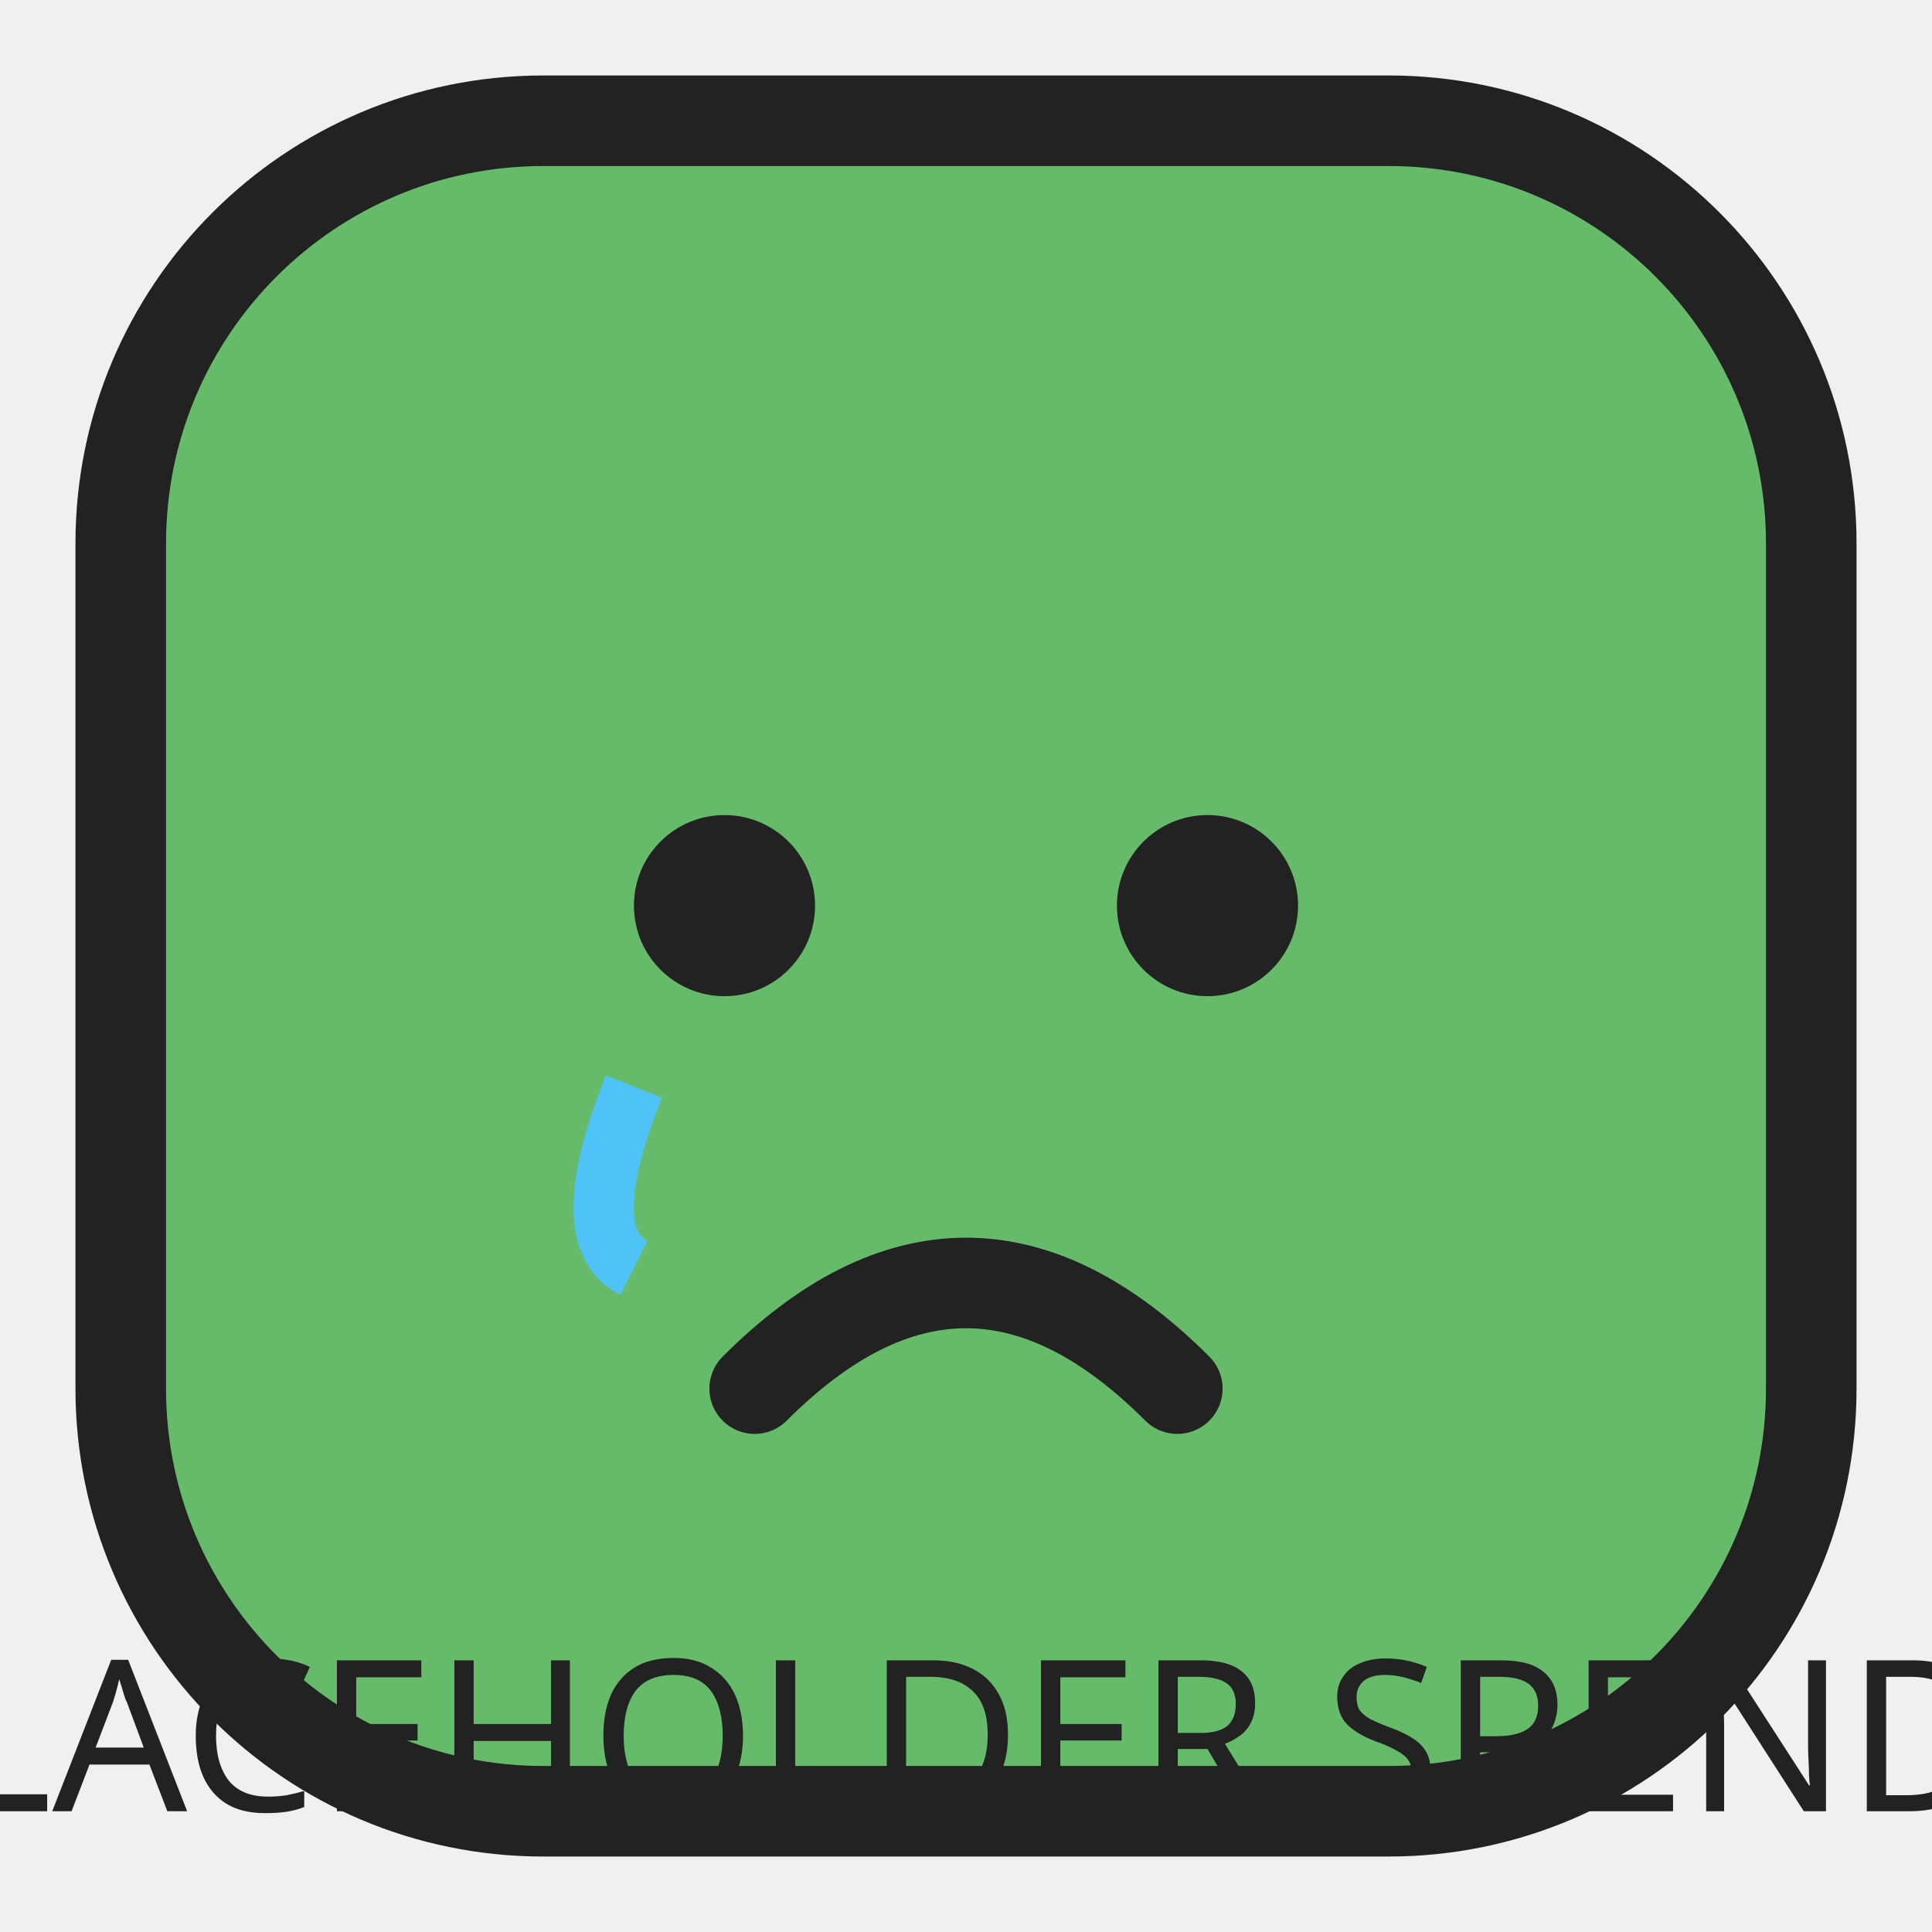
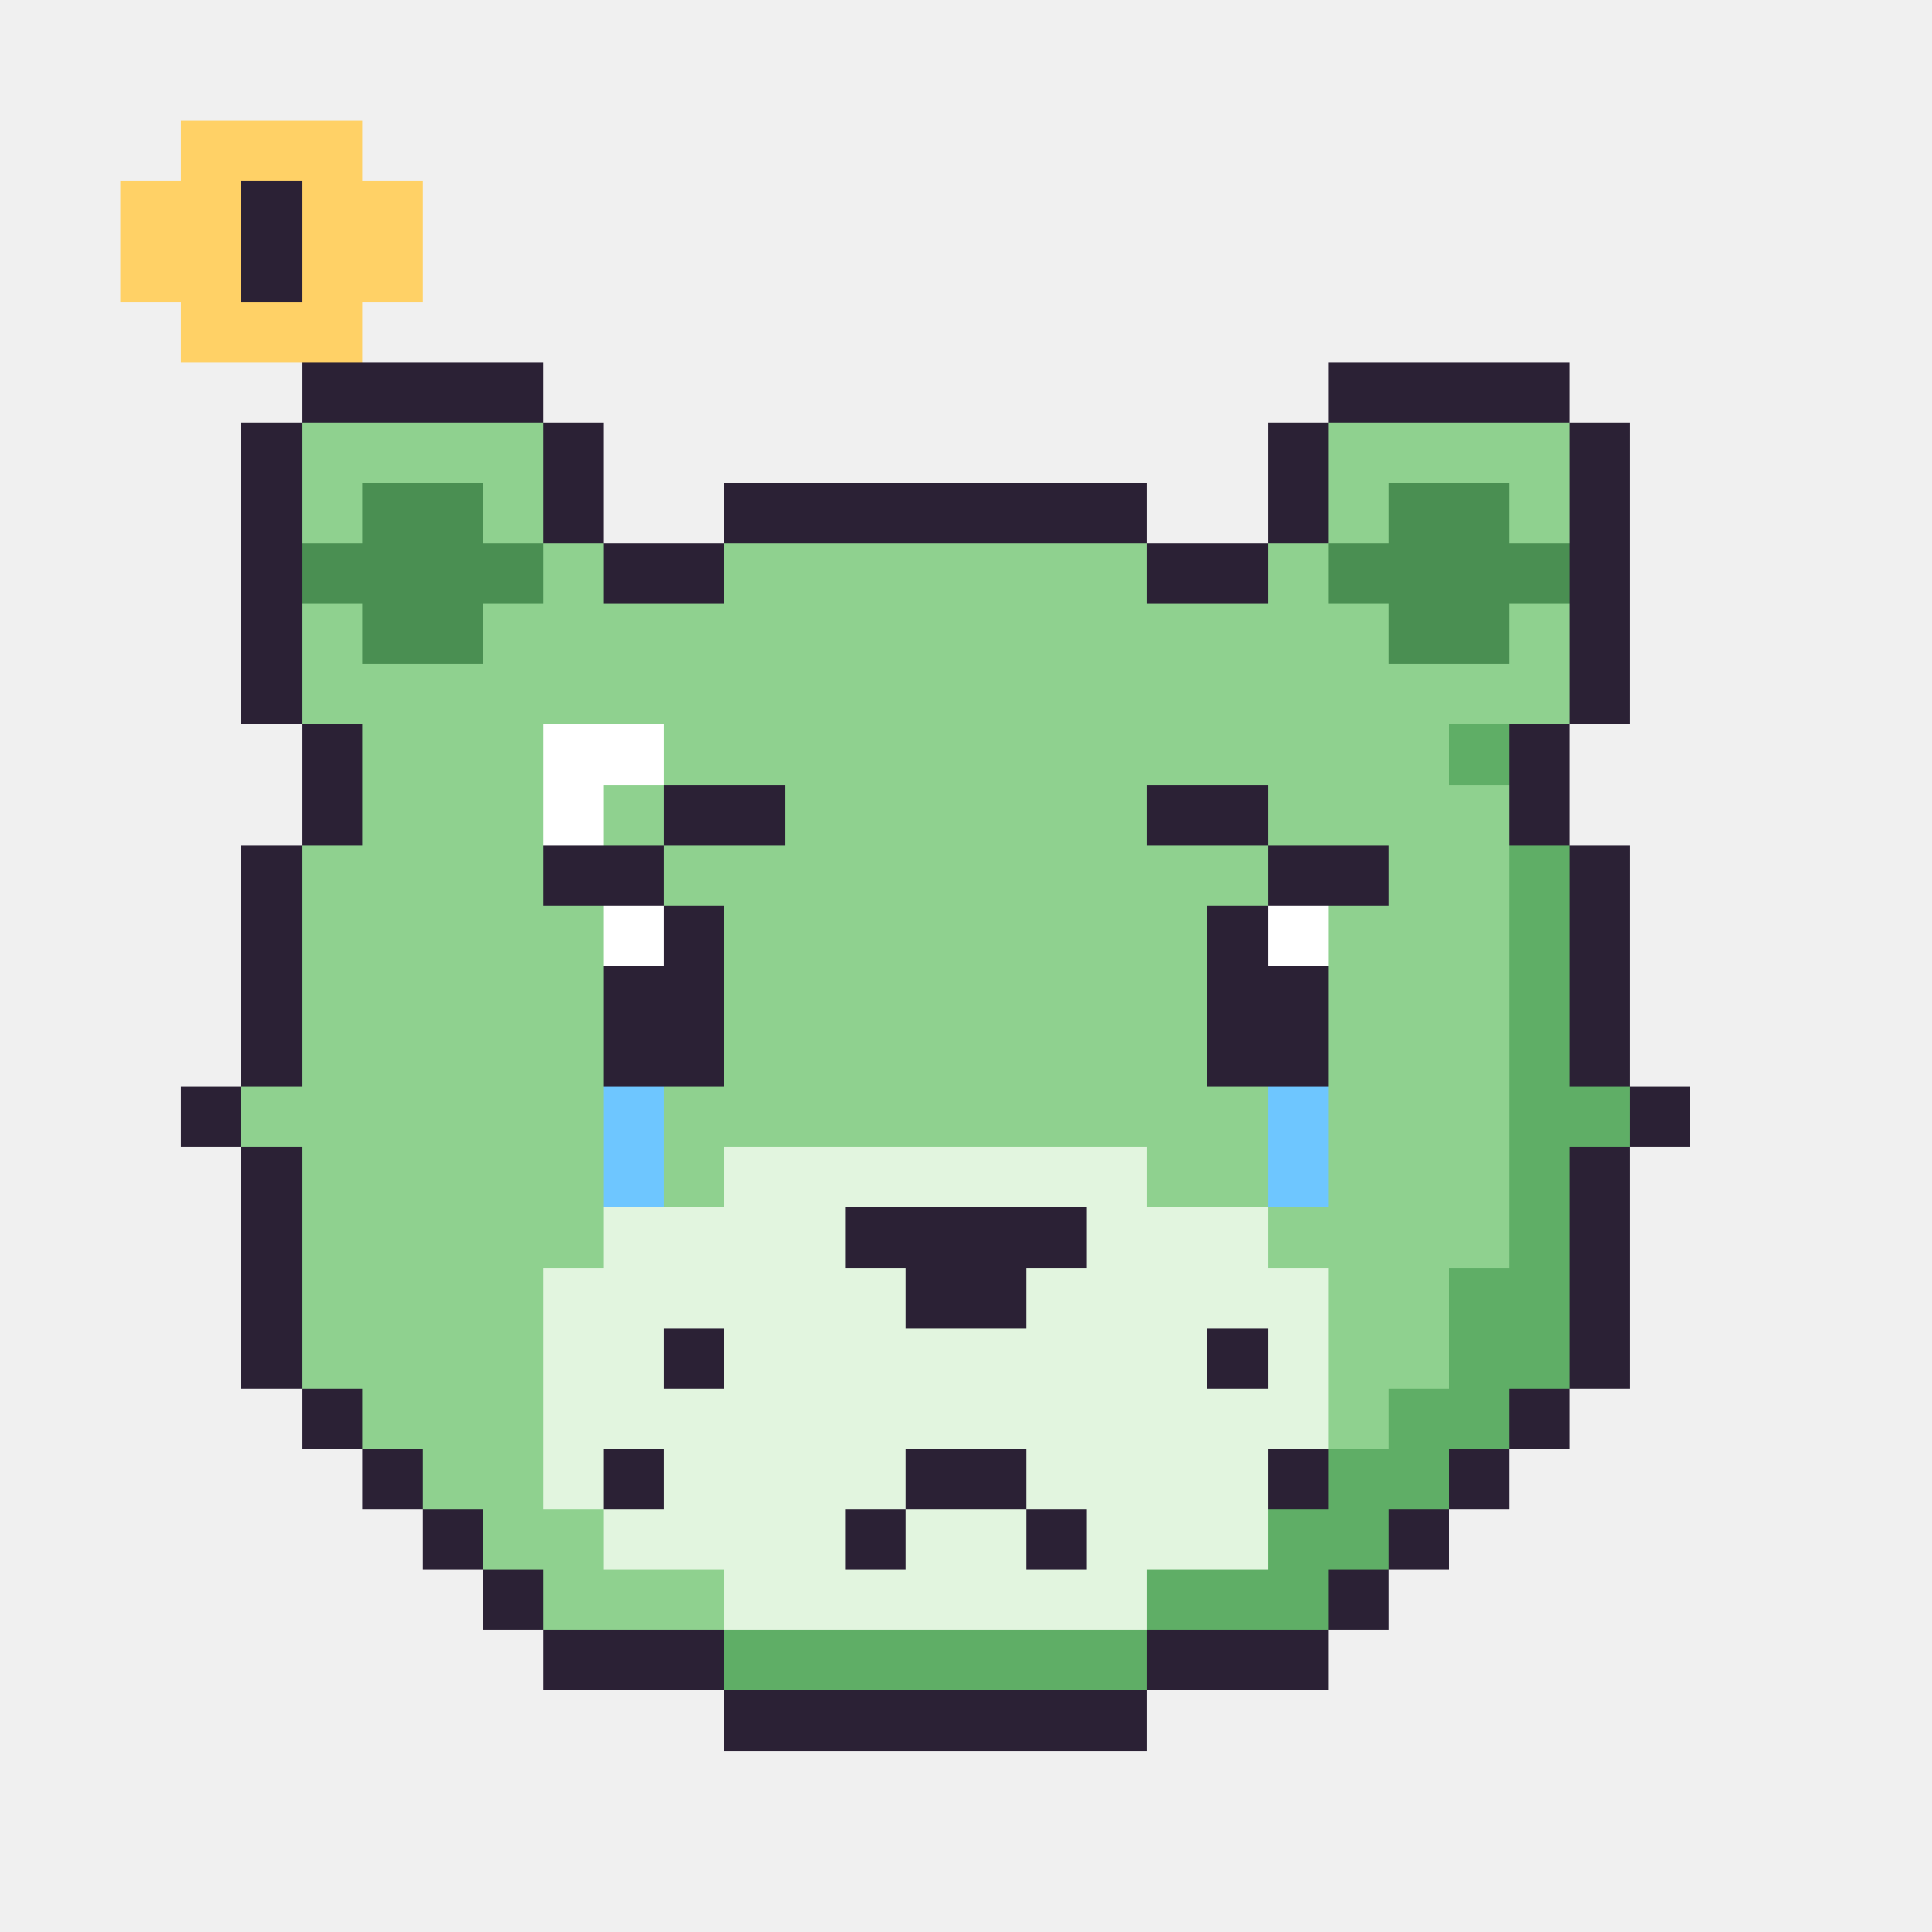
- <svg xmlns="http://www.w3.org/2000/svg" viewBox="0 0 64 64" width="64" height="64">
-   <rect x="4" y="4" width="56" height="56" rx="14" fill="#66bb6a" stroke="#222" stroke-width="3" />
-   <g fill="#222">
-     <circle cx="24" cy="30" r="3" />
-     <circle cx="40" cy="30" r="3" />
-     <path d="M21 36 q-2 5 0 6" stroke="#4fc3f7" stroke-width="2" fill="none" />
-   </g>
-   <path d="M25 46 Q32 39 39 46" stroke="#222" stroke-width="3" fill="none" stroke-linecap="round" />
-   <text x="32" y="60" font-family="sans-serif" font-size="7" text-anchor="middle" fill="#222">PLACEHOLDER SPENDY</text>
+ <svg xmlns="http://www.w3.org/2000/svg" viewBox="0 0 32 32" width="96" height="96" shape-rendering="crispEdges">
+   <rect x="3" y="2" width="3" height="1" fill="#ffd166" />
+   <rect x="2" y="3" width="2" height="1" fill="#ffd166" />
+   <rect x="4" y="3" width="1" height="1" fill="#2b2135" />
+   <rect x="5" y="3" width="2" height="1" fill="#ffd166" />
+   <rect x="2" y="4" width="2" height="1" fill="#ffd166" />
+   <rect x="4" y="4" width="1" height="1" fill="#2b2135" />
+   <rect x="5" y="4" width="2" height="1" fill="#ffd166" />
+   <rect x="3" y="5" width="3" height="1" fill="#ffd166" />
+   <rect x="5" y="6" width="4" height="1" fill="#2b2135" />
+   <rect x="22" y="6" width="4" height="1" fill="#2b2135" />
+   <rect x="4" y="7" width="1" height="1" fill="#2b2135" />
+   <rect x="5" y="7" width="4" height="1" fill="#8fd18f" />
+   <rect x="9" y="7" width="1" height="1" fill="#2b2135" />
+   <rect x="21" y="7" width="1" height="1" fill="#2b2135" />
+   <rect x="22" y="7" width="4" height="1" fill="#8fd18f" />
+   <rect x="26" y="7" width="1" height="1" fill="#2b2135" />
+   <rect x="4" y="8" width="1" height="1" fill="#2b2135" />
+   <rect x="5" y="8" width="1" height="1" fill="#8fd18f" />
+   <rect x="6" y="8" width="2" height="1" fill="#4a8f52" />
+   <rect x="8" y="8" width="1" height="1" fill="#8fd18f" />
+   <rect x="9" y="8" width="1" height="1" fill="#2b2135" />
+   <rect x="12" y="8" width="7" height="1" fill="#2b2135" />
+   <rect x="21" y="8" width="1" height="1" fill="#2b2135" />
+   <rect x="22" y="8" width="1" height="1" fill="#8fd18f" />
+   <rect x="23" y="8" width="2" height="1" fill="#4a8f52" />
+   <rect x="25" y="8" width="1" height="1" fill="#8fd18f" />
+   <rect x="26" y="8" width="1" height="1" fill="#2b2135" />
+   <rect x="4" y="9" width="1" height="1" fill="#2b2135" />
+   <rect x="5" y="9" width="4" height="1" fill="#4a8f52" />
+   <rect x="9" y="9" width="1" height="1" fill="#8fd18f" />
+   <rect x="10" y="9" width="2" height="1" fill="#2b2135" />
+   <rect x="12" y="9" width="7" height="1" fill="#8fd18f" />
+   <rect x="19" y="9" width="2" height="1" fill="#2b2135" />
+   <rect x="21" y="9" width="1" height="1" fill="#8fd18f" />
+   <rect x="22" y="9" width="4" height="1" fill="#4a8f52" />
+   <rect x="26" y="9" width="1" height="1" fill="#2b2135" />
+   <rect x="4" y="10" width="1" height="1" fill="#2b2135" />
+   <rect x="5" y="10" width="1" height="1" fill="#8fd18f" />
+   <rect x="6" y="10" width="2" height="1" fill="#4a8f52" />
+   <rect x="8" y="10" width="15" height="1" fill="#8fd18f" />
+   <rect x="23" y="10" width="2" height="1" fill="#4a8f52" />
+   <rect x="25" y="10" width="1" height="1" fill="#8fd18f" />
+   <rect x="26" y="10" width="1" height="1" fill="#2b2135" />
+   <rect x="4" y="11" width="1" height="1" fill="#2b2135" />
+   <rect x="5" y="11" width="21" height="1" fill="#8fd18f" />
+   <rect x="26" y="11" width="1" height="1" fill="#2b2135" />
+   <rect x="5" y="12" width="1" height="1" fill="#2b2135" />
+   <rect x="6" y="12" width="3" height="1" fill="#8fd18f" />
+   <rect x="9" y="12" width="2" height="1" fill="#ffffff" />
+   <rect x="11" y="12" width="13" height="1" fill="#8fd18f" />
+   <rect x="24" y="12" width="1" height="1" fill="#5fae66" />
+   <rect x="25" y="12" width="1" height="1" fill="#2b2135" />
+   <rect x="5" y="13" width="1" height="1" fill="#2b2135" />
+   <rect x="6" y="13" width="3" height="1" fill="#8fd18f" />
+   <rect x="9" y="13" width="1" height="1" fill="#ffffff" />
+   <rect x="10" y="13" width="1" height="1" fill="#8fd18f" />
+   <rect x="11" y="13" width="2" height="1" fill="#2b2135" />
+   <rect x="13" y="13" width="6" height="1" fill="#8fd18f" />
+   <rect x="19" y="13" width="2" height="1" fill="#2b2135" />
+   <rect x="21" y="13" width="4" height="1" fill="#8fd18f" />
+   <rect x="25" y="13" width="1" height="1" fill="#2b2135" />
+   <rect x="4" y="14" width="1" height="1" fill="#2b2135" />
+   <rect x="5" y="14" width="4" height="1" fill="#8fd18f" />
+   <rect x="9" y="14" width="2" height="1" fill="#2b2135" />
+   <rect x="11" y="14" width="10" height="1" fill="#8fd18f" />
+   <rect x="21" y="14" width="2" height="1" fill="#2b2135" />
+   <rect x="23" y="14" width="2" height="1" fill="#8fd18f" />
+   <rect x="25" y="14" width="1" height="1" fill="#5fae66" />
+   <rect x="26" y="14" width="1" height="1" fill="#2b2135" />
+   <rect x="4" y="15" width="1" height="1" fill="#2b2135" />
+   <rect x="5" y="15" width="5" height="1" fill="#8fd18f" />
+   <rect x="10" y="15" width="1" height="1" fill="#ffffff" />
+   <rect x="11" y="15" width="1" height="1" fill="#2b2135" />
+   <rect x="12" y="15" width="8" height="1" fill="#8fd18f" />
+   <rect x="20" y="15" width="1" height="1" fill="#2b2135" />
+   <rect x="21" y="15" width="1" height="1" fill="#ffffff" />
+   <rect x="22" y="15" width="3" height="1" fill="#8fd18f" />
+   <rect x="25" y="15" width="1" height="1" fill="#5fae66" />
+   <rect x="26" y="15" width="1" height="1" fill="#2b2135" />
+   <rect x="4" y="16" width="1" height="1" fill="#2b2135" />
+   <rect x="5" y="16" width="5" height="1" fill="#8fd18f" />
+   <rect x="10" y="16" width="2" height="1" fill="#2b2135" />
+   <rect x="12" y="16" width="8" height="1" fill="#8fd18f" />
+   <rect x="20" y="16" width="2" height="1" fill="#2b2135" />
+   <rect x="22" y="16" width="3" height="1" fill="#8fd18f" />
+   <rect x="25" y="16" width="1" height="1" fill="#5fae66" />
+   <rect x="26" y="16" width="1" height="1" fill="#2b2135" />
+   <rect x="4" y="17" width="1" height="1" fill="#2b2135" />
+   <rect x="5" y="17" width="5" height="1" fill="#8fd18f" />
+   <rect x="10" y="17" width="2" height="1" fill="#2b2135" />
+   <rect x="12" y="17" width="8" height="1" fill="#8fd18f" />
+   <rect x="20" y="17" width="2" height="1" fill="#2b2135" />
+   <rect x="22" y="17" width="3" height="1" fill="#8fd18f" />
+   <rect x="25" y="17" width="1" height="1" fill="#5fae66" />
+   <rect x="26" y="17" width="1" height="1" fill="#2b2135" />
+   <rect x="3" y="18" width="1" height="1" fill="#2b2135" />
+   <rect x="4" y="18" width="6" height="1" fill="#8fd18f" />
+   <rect x="10" y="18" width="1" height="1" fill="#6ec6ff" />
+   <rect x="11" y="18" width="10" height="1" fill="#8fd18f" />
+   <rect x="21" y="18" width="1" height="1" fill="#6ec6ff" />
+   <rect x="22" y="18" width="3" height="1" fill="#8fd18f" />
+   <rect x="25" y="18" width="2" height="1" fill="#5fae66" />
+   <rect x="27" y="18" width="1" height="1" fill="#2b2135" />
+   <rect x="4" y="19" width="1" height="1" fill="#2b2135" />
+   <rect x="5" y="19" width="5" height="1" fill="#8fd18f" />
+   <rect x="10" y="19" width="1" height="1" fill="#6ec6ff" />
+   <rect x="11" y="19" width="1" height="1" fill="#8fd18f" />
+   <rect x="12" y="19" width="7" height="1" fill="#e2f5df" />
+   <rect x="19" y="19" width="2" height="1" fill="#8fd18f" />
+   <rect x="21" y="19" width="1" height="1" fill="#6ec6ff" />
+   <rect x="22" y="19" width="3" height="1" fill="#8fd18f" />
+   <rect x="25" y="19" width="1" height="1" fill="#5fae66" />
+   <rect x="26" y="19" width="1" height="1" fill="#2b2135" />
+   <rect x="4" y="20" width="1" height="1" fill="#2b2135" />
+   <rect x="5" y="20" width="5" height="1" fill="#8fd18f" />
+   <rect x="10" y="20" width="4" height="1" fill="#e2f5df" />
+   <rect x="14" y="20" width="4" height="1" fill="#2b2135" />
+   <rect x="18" y="20" width="3" height="1" fill="#e2f5df" />
+   <rect x="21" y="20" width="4" height="1" fill="#8fd18f" />
+   <rect x="25" y="20" width="1" height="1" fill="#5fae66" />
+   <rect x="26" y="20" width="1" height="1" fill="#2b2135" />
+   <rect x="4" y="21" width="1" height="1" fill="#2b2135" />
+   <rect x="5" y="21" width="4" height="1" fill="#8fd18f" />
+   <rect x="9" y="21" width="6" height="1" fill="#e2f5df" />
+   <rect x="15" y="21" width="2" height="1" fill="#2b2135" />
+   <rect x="17" y="21" width="5" height="1" fill="#e2f5df" />
+   <rect x="22" y="21" width="2" height="1" fill="#8fd18f" />
+   <rect x="24" y="21" width="2" height="1" fill="#5fae66" />
+   <rect x="26" y="21" width="1" height="1" fill="#2b2135" />
+   <rect x="4" y="22" width="1" height="1" fill="#2b2135" />
+   <rect x="5" y="22" width="4" height="1" fill="#8fd18f" />
+   <rect x="9" y="22" width="2" height="1" fill="#e2f5df" />
+   <rect x="11" y="22" width="1" height="1" fill="#2b2135" />
+   <rect x="12" y="22" width="8" height="1" fill="#e2f5df" />
+   <rect x="20" y="22" width="1" height="1" fill="#2b2135" />
+   <rect x="21" y="22" width="1" height="1" fill="#e2f5df" />
+   <rect x="22" y="22" width="2" height="1" fill="#8fd18f" />
+   <rect x="24" y="22" width="2" height="1" fill="#5fae66" />
+   <rect x="26" y="22" width="1" height="1" fill="#2b2135" />
+   <rect x="5" y="23" width="1" height="1" fill="#2b2135" />
+   <rect x="6" y="23" width="3" height="1" fill="#8fd18f" />
+   <rect x="9" y="23" width="13" height="1" fill="#e2f5df" />
+   <rect x="22" y="23" width="1" height="1" fill="#8fd18f" />
+   <rect x="23" y="23" width="2" height="1" fill="#5fae66" />
+   <rect x="25" y="23" width="1" height="1" fill="#2b2135" />
+   <rect x="6" y="24" width="1" height="1" fill="#2b2135" />
+   <rect x="7" y="24" width="2" height="1" fill="#8fd18f" />
+   <rect x="9" y="24" width="1" height="1" fill="#e2f5df" />
+   <rect x="10" y="24" width="1" height="1" fill="#2b2135" />
+   <rect x="11" y="24" width="4" height="1" fill="#e2f5df" />
+   <rect x="15" y="24" width="2" height="1" fill="#2b2135" />
+   <rect x="17" y="24" width="4" height="1" fill="#e2f5df" />
+   <rect x="21" y="24" width="1" height="1" fill="#2b2135" />
+   <rect x="22" y="24" width="2" height="1" fill="#5fae66" />
+   <rect x="24" y="24" width="1" height="1" fill="#2b2135" />
+   <rect x="7" y="25" width="1" height="1" fill="#2b2135" />
+   <rect x="8" y="25" width="2" height="1" fill="#8fd18f" />
+   <rect x="10" y="25" width="4" height="1" fill="#e2f5df" />
+   <rect x="14" y="25" width="1" height="1" fill="#2b2135" />
+   <rect x="15" y="25" width="2" height="1" fill="#e2f5df" />
+   <rect x="17" y="25" width="1" height="1" fill="#2b2135" />
+   <rect x="18" y="25" width="3" height="1" fill="#e2f5df" />
+   <rect x="21" y="25" width="2" height="1" fill="#5fae66" />
+   <rect x="23" y="25" width="1" height="1" fill="#2b2135" />
+   <rect x="8" y="26" width="1" height="1" fill="#2b2135" />
+   <rect x="9" y="26" width="3" height="1" fill="#8fd18f" />
+   <rect x="12" y="26" width="7" height="1" fill="#e2f5df" />
+   <rect x="19" y="26" width="3" height="1" fill="#5fae66" />
+   <rect x="22" y="26" width="1" height="1" fill="#2b2135" />
+   <rect x="9" y="27" width="3" height="1" fill="#2b2135" />
+   <rect x="12" y="27" width="7" height="1" fill="#5fae66" />
+   <rect x="19" y="27" width="3" height="1" fill="#2b2135" />
+   <rect x="12" y="28" width="7" height="1" fill="#2b2135" />
</svg>
